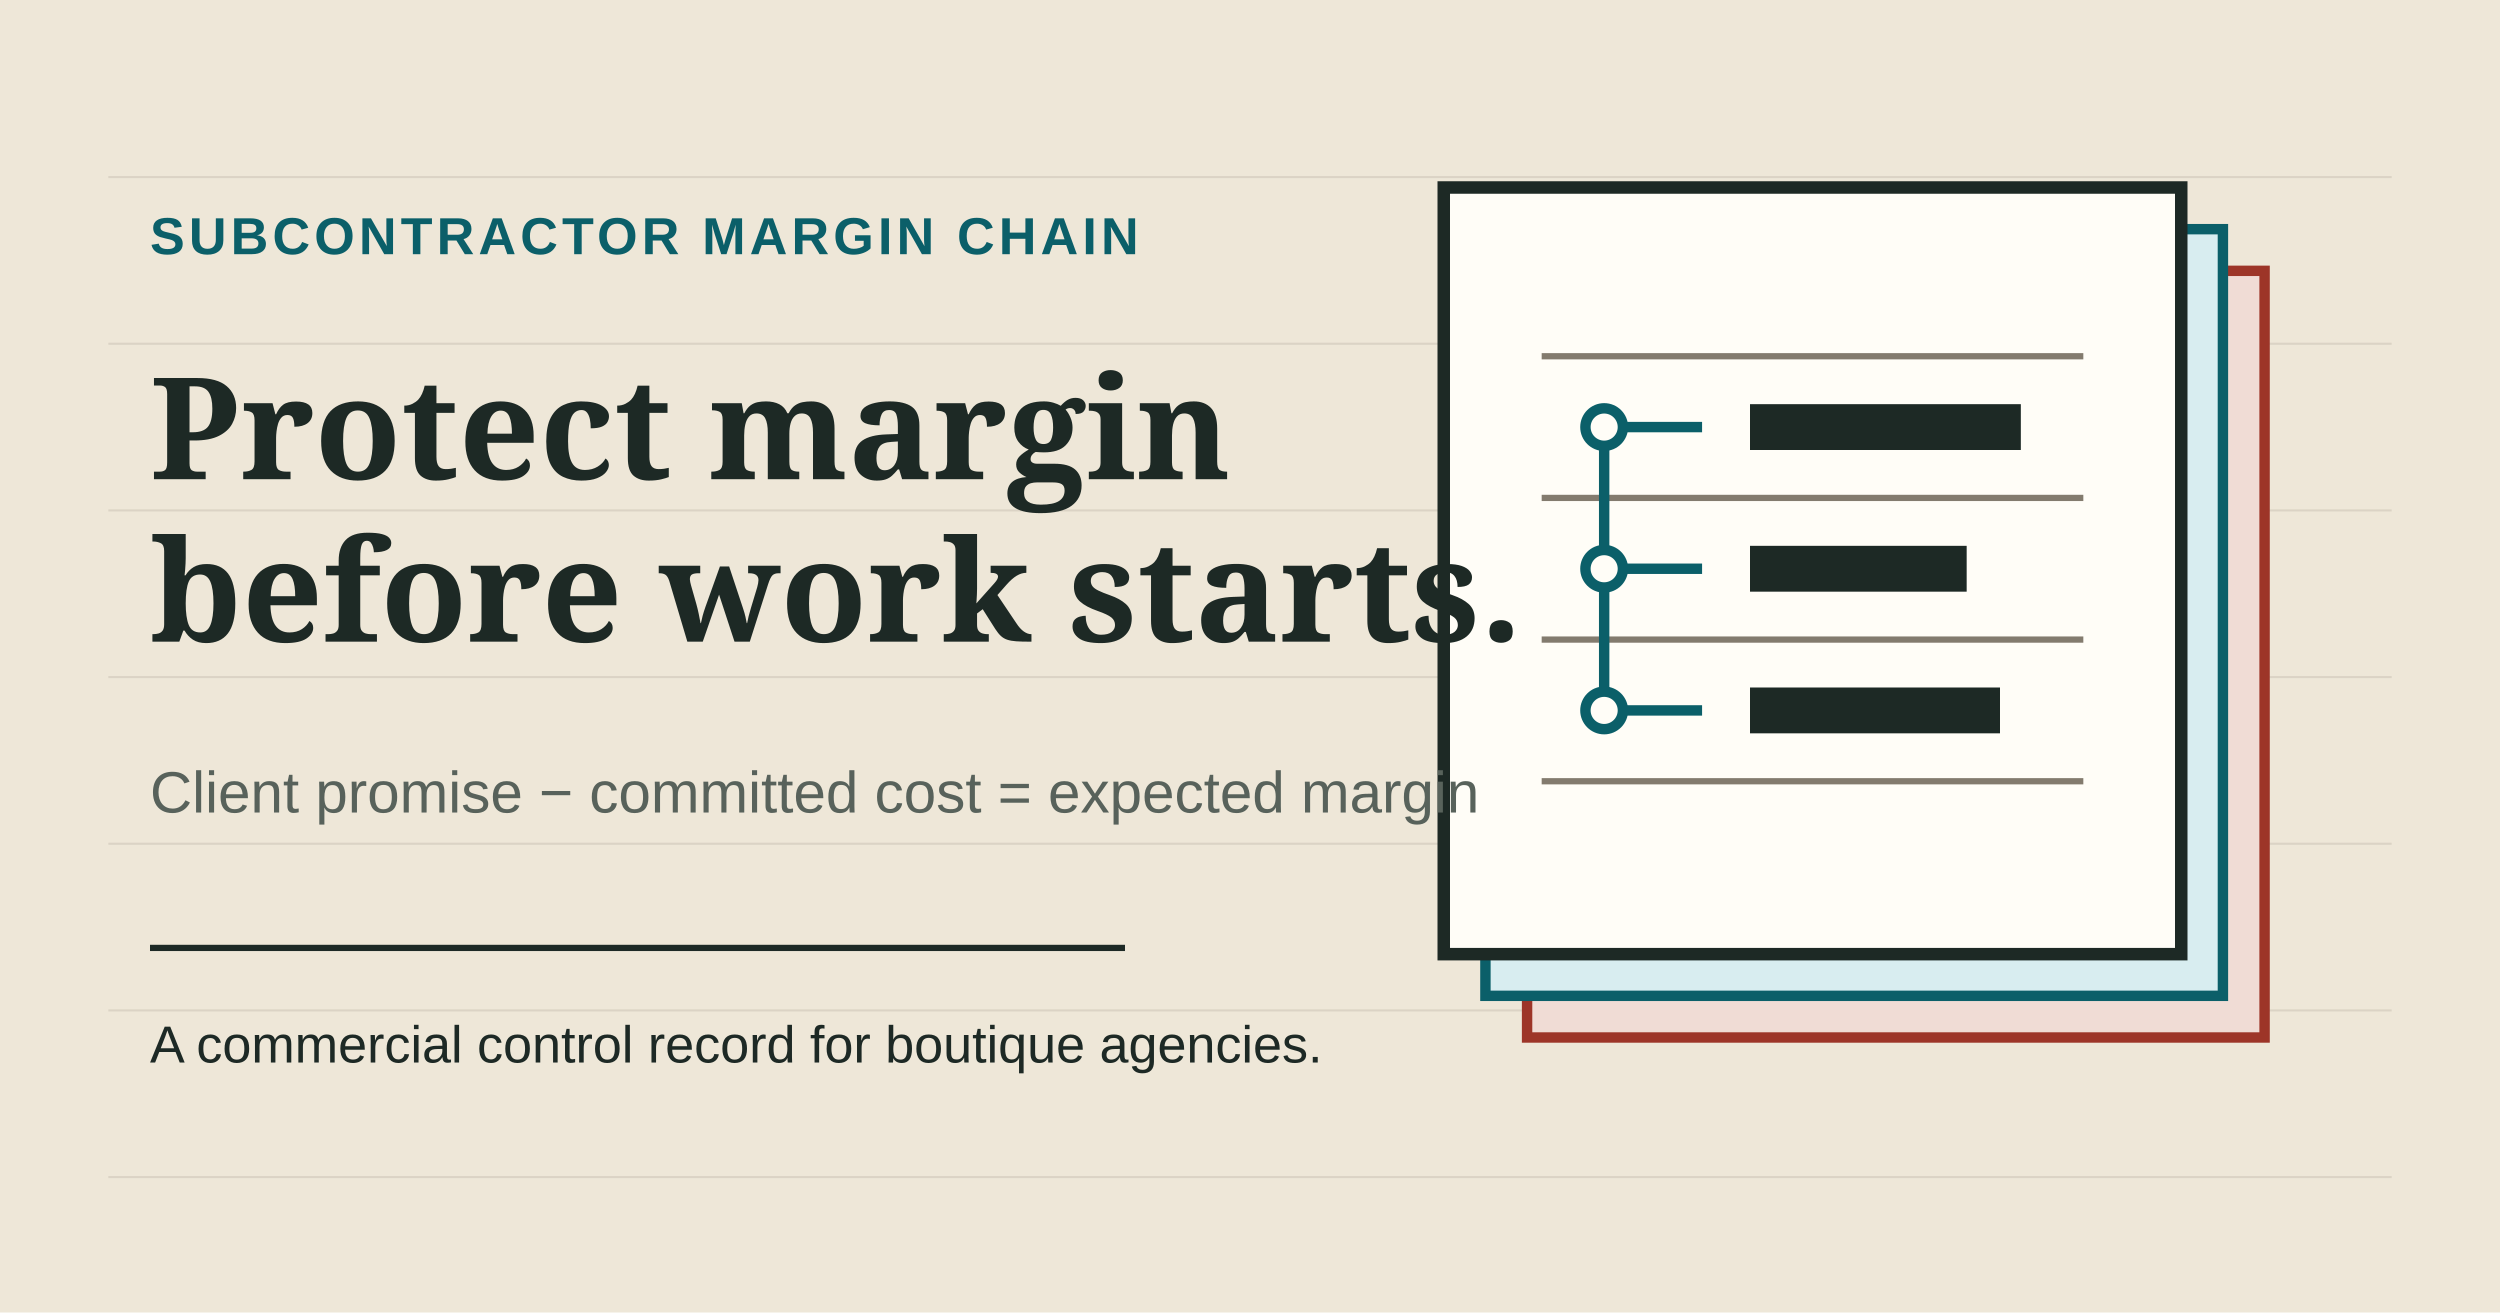
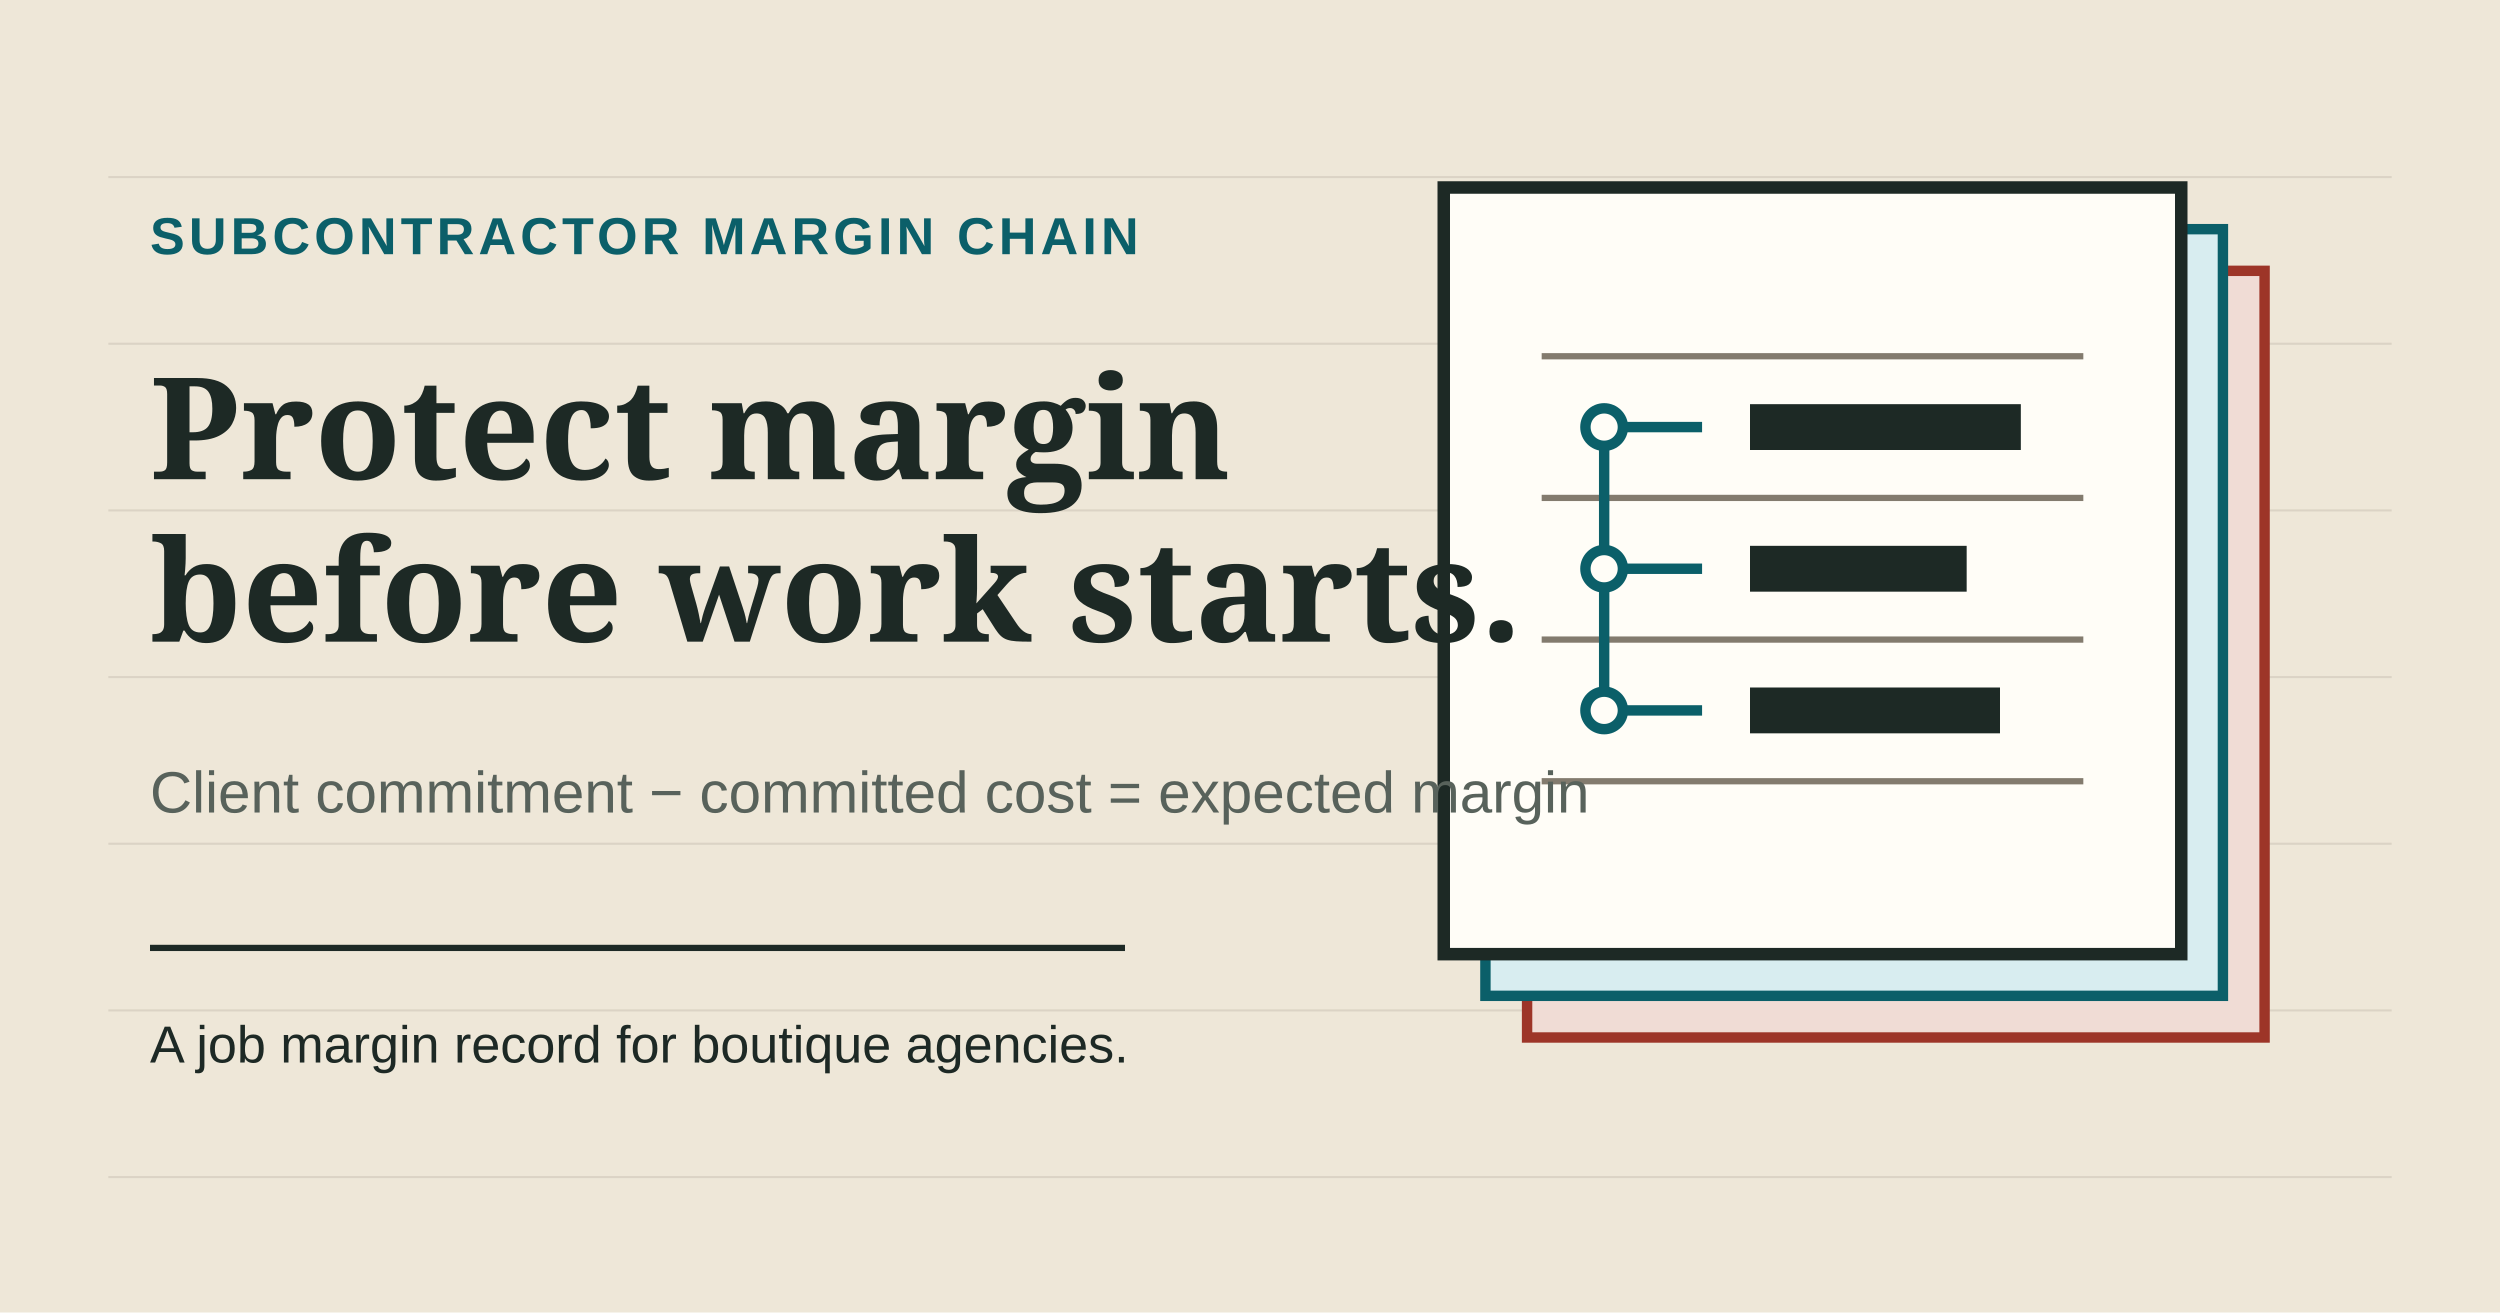
<svg xmlns="http://www.w3.org/2000/svg" width="1200" height="630" viewBox="0 0 1200 630" role="img" aria-labelledby="title desc">
  <rect width="1200" height="630" fill="#EEE7D8" />
  <path d="M52 85h1096M52 165h1096M52 245h1096M52 325h1096M52 405h1096M52 485h1096M52 565h1096" stroke="#837B6E" opacity=".18" />
  <path d="M733 130h354v368H733z" fill="#F0DCD5" stroke="#9D3528" stroke-width="5" />
  <path d="M713 110h354v368H713z" fill="#D8EDF0" stroke="#0B5F69" stroke-width="5" />
  <path d="M693 90h354v368H693z" fill="#FFFDF7" stroke="#1D2925" stroke-width="6" />
  <path d="M740 171h260M740 239h260M740 307h260M740 375h260" stroke="#837B6E" stroke-width="3" />
  <circle cx="770" cy="205" r="9" fill="#FFFDF7" stroke="#0B5F69" stroke-width="5" />
  <circle cx="770" cy="273" r="9" fill="#FFFDF7" stroke="#0B5F69" stroke-width="5" />
  <circle cx="770" cy="341" r="9" fill="#FFFDF7" stroke="#0B5F69" stroke-width="5" />
  <path d="M770 214v50m0 18v50m9-127h38m-38 68h38m-38 68h38" stroke="#0B5F69" stroke-width="5" />
  <path d="M840 194h130v22H840zm0 68h104v22H840zm0 68h120v22H840z" fill="#1D2925" />
  <text x="72" y="122" fill="#0B5F69" font-family="Arial, sans-serif" font-size="25" font-weight="700" letter-spacing="2">SUBCONTRACTOR MARGIN CHAIN</text>
  <text x="72" y="230" fill="#1D2925" font-family="Georgia, serif" font-size="68" font-weight="700">Protect margin</text>
  <text x="72" y="308" fill="#1D2925" font-family="Georgia, serif" font-size="68" font-weight="700">before work starts.</text>
-   <text x="72" y="390" fill="#58625B" font-family="Arial, sans-serif" font-size="28">Client promise − committed cost = expected margin</text>
+   <text x="72" y="390" fill="#58625B" font-family="Arial, sans-serif" font-size="28">Client commitment − committed cost = expected margin</text>
  <path d="M72 455h468" stroke="#1D2925" stroke-width="3" />
-   <text x="72" y="510" fill="#1D2925" font-family="Arial, sans-serif" font-size="25">A commercial control record for boutique agencies.</text>
+   <text x="72" y="510" fill="#1D2925" font-family="Arial, sans-serif" font-size="25">A job margin record for boutique agencies.</text>
</svg>
